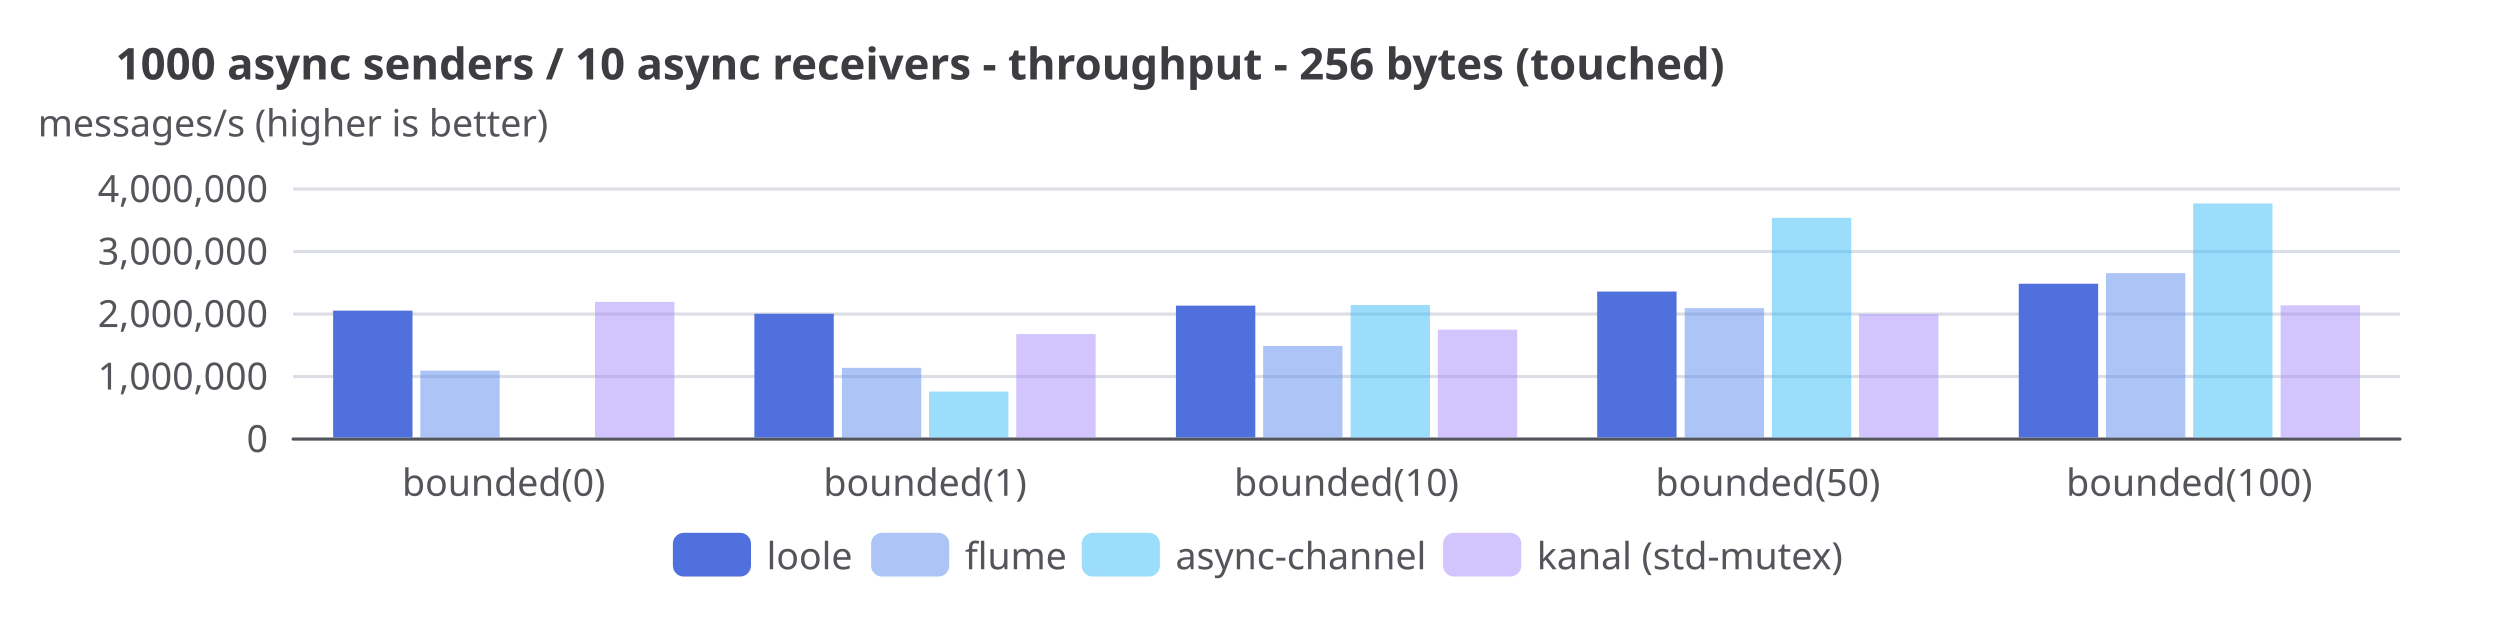
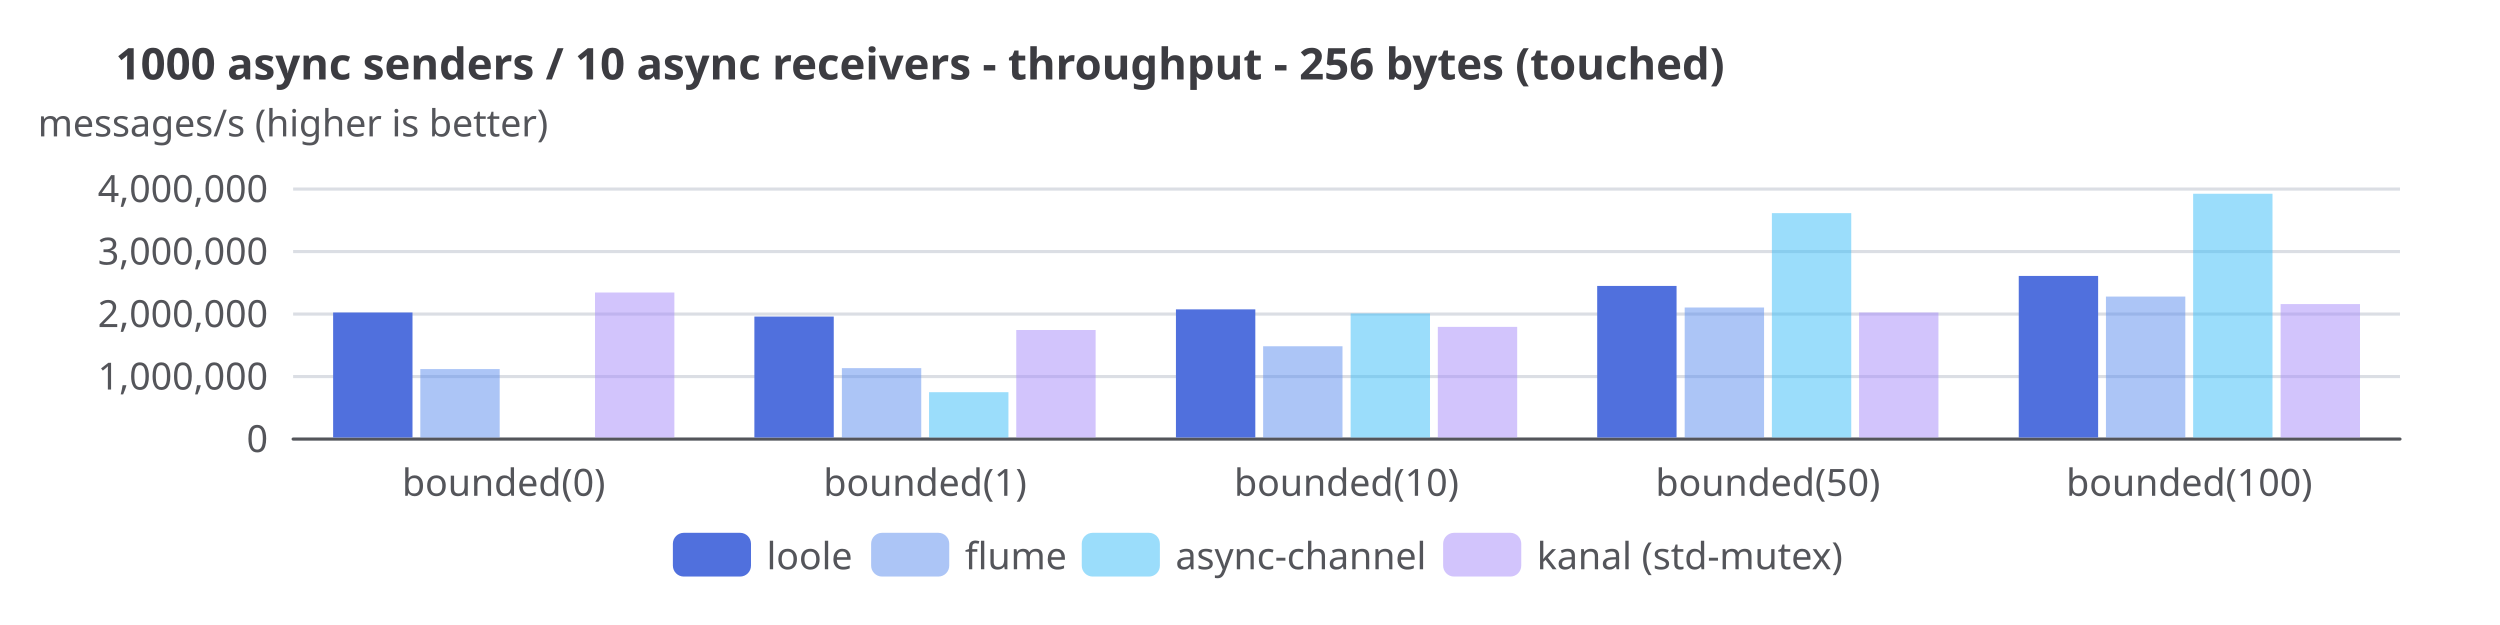
<svg xmlns="http://www.w3.org/2000/svg" width="800" height="200" version="1.1" baseProfile="full" viewBox="0 0 800 200">
  <rect width="800" height="200" x="0" y="0" fill="white" />
  <path d="M93.8 140.5L768 140.5" fill="none" pointer-events="visible" stroke="#dbdee4" class="zr6-cls-44" />
  <path d="M93.8 120.5L768 120.5" fill="none" pointer-events="visible" stroke="#dbdee4" class="zr6-cls-44" />
  <path d="M93.8 100.5L768 100.5" fill="none" pointer-events="visible" stroke="#dbdee4" class="zr6-cls-44" />
  <path d="M93.8 80.5L768 80.5" fill="none" pointer-events="visible" stroke="#dbdee4" class="zr6-cls-44" />
  <path d="M93.8 60.5L768 60.5" fill="none" pointer-events="visible" stroke="#dbdee4" class="zr6-cls-44" />
  <text dominant-baseline="central" text-anchor="middle" style="font-size:12px;font-family:sans-serif;" xml:space="preserve" y="-6" transform="translate(93.76 45)" fill="#54555a">messages/s (higher is better)</text>
  <path d="M93.8 140.5L768 140.5" fill="none" pointer-events="visible" stroke="#54555a" stroke-linecap="round" class="zr6-cls-44" />
  <text dominant-baseline="central" text-anchor="end" style="font-size:12px;font-family:sans-serif;" transform="translate(85.76 140)" fill="#54555a">0</text>
  <text dominant-baseline="central" text-anchor="end" style="font-size:12px;font-family:sans-serif;" transform="translate(85.76 120)" fill="#54555a">1,000,000</text>
  <text dominant-baseline="central" text-anchor="end" style="font-size:12px;font-family:sans-serif;" transform="translate(85.76 100)" fill="#54555a">2,000,000</text>
  <text dominant-baseline="central" text-anchor="end" style="font-size:12px;font-family:sans-serif;" transform="translate(85.76 80)" fill="#54555a">3,000,000</text>
  <text dominant-baseline="central" text-anchor="end" style="font-size:12px;font-family:sans-serif;" transform="translate(85.76 60)" fill="#54555a">4,000,000</text>
  <text dominant-baseline="central" text-anchor="middle" style="font-size:12px;font-family:sans-serif;" y="6" transform="translate(161.184 148)" fill="#54555a">bounded(0)</text>
  <text dominant-baseline="central" text-anchor="middle" style="font-size:12px;font-family:sans-serif;" y="6" transform="translate(296.032 148)" fill="#54555a">bounded(1)</text>
  <text dominant-baseline="central" text-anchor="middle" style="font-size:12px;font-family:sans-serif;" y="6" transform="translate(430.88 148)" fill="#54555a">bounded(10)</text>
  <text dominant-baseline="central" text-anchor="middle" style="font-size:12px;font-family:sans-serif;" y="6" transform="translate(565.728 148)" fill="#54555a">bounded(50)</text>
  <text dominant-baseline="central" text-anchor="middle" style="font-size:12px;font-family:sans-serif;" y="6" transform="translate(700.576 148)" fill="#54555a">bounded(100)</text>
-   <path d="M106.6 140l25.4 0l0 -40.6l-25.4 0Z" fill="#5070dd" ecmeta_series_index="0" ecmeta_data_index="0" ecmeta_ssr_type="chart" class="zr6-cls-45" />
-   <path d="M241.4 140l25.4 0l0 -39.6l-25.4 0Z" fill="#5070dd" ecmeta_series_index="0" ecmeta_data_index="1" ecmeta_ssr_type="chart" class="zr6-cls-45" />
-   <path d="M376.3 140l25.4 0l0 -42.2l-25.4 0Z" fill="#5070dd" ecmeta_series_index="0" ecmeta_data_index="2" ecmeta_ssr_type="chart" class="zr6-cls-45" />
-   <path d="M511.1 140l25.4 0l0 -46.7l-25.4 0Z" fill="#5070dd" ecmeta_series_index="0" ecmeta_data_index="3" ecmeta_ssr_type="chart" class="zr6-cls-45" />
-   <path d="M646 140l25.4 0l0 -49.2l-25.4 0Z" fill="#5070dd" ecmeta_series_index="0" ecmeta_data_index="4" ecmeta_ssr_type="chart" class="zr6-cls-45" />
-   <path d="M134.5 140l25.4 0l0 -21.4l-25.4 0Z" fill="rgb(91,141,239)" fill-opacity="0.5" ecmeta_series_index="1" ecmeta_data_index="0" ecmeta_ssr_type="chart" class="zr6-cls-46" />
-   <path d="M269.4 140l25.4 0l0 -22.3l-25.4 0Z" fill="rgb(91,141,239)" fill-opacity="0.5" ecmeta_series_index="1" ecmeta_data_index="1" ecmeta_ssr_type="chart" class="zr6-cls-46" />
-   <path d="M404.2 140l25.4 0l0 -29.3l-25.4 0Z" fill="rgb(91,141,239)" fill-opacity="0.5" ecmeta_series_index="1" ecmeta_data_index="2" ecmeta_ssr_type="chart" class="zr6-cls-46" />
-   <path d="M539.1 140l25.4 0l0 -41.4l-25.4 0Z" fill="rgb(91,141,239)" fill-opacity="0.5" ecmeta_series_index="1" ecmeta_data_index="3" ecmeta_ssr_type="chart" class="zr6-cls-46" />
-   <path d="M673.9 140l25.4 0l0 -52.6l-25.4 0Z" fill="rgb(91,141,239)" fill-opacity="0.5" ecmeta_series_index="1" ecmeta_data_index="4" ecmeta_ssr_type="chart" class="zr6-cls-46" />
-   <path d="M297.3 140l25.4 0l0 -14.7l-25.4 0Z" fill="rgb(56,189,248)" fill-opacity="0.5" ecmeta_series_index="2" ecmeta_data_index="1" ecmeta_ssr_type="chart" class="zr6-cls-47" />
-   <path d="M432.2 140l25.4 0l0 -42.4l-25.4 0Z" fill="rgb(56,189,248)" fill-opacity="0.5" ecmeta_series_index="2" ecmeta_data_index="2" ecmeta_ssr_type="chart" class="zr6-cls-47" />
-   <path d="M567 140l25.4 0l0 -70.3l-25.4 0Z" fill="rgb(56,189,248)" fill-opacity="0.5" ecmeta_series_index="2" ecmeta_data_index="3" ecmeta_ssr_type="chart" class="zr6-cls-47" />
-   <path d="M701.8 140l25.4 0l0 -74.9l-25.4 0Z" fill="rgb(56,189,248)" fill-opacity="0.5" ecmeta_series_index="2" ecmeta_data_index="4" ecmeta_ssr_type="chart" class="zr6-cls-47" />
-   <path d="M190.4 140l25.4 0l0 -43.4l-25.4 0Z" fill="rgb(167,139,250)" fill-opacity="0.5" ecmeta_series_index="3" ecmeta_data_index="0" ecmeta_ssr_type="chart" class="zr6-cls-48" />
-   <path d="M325.2 140l25.4 0l0 -33.1l-25.4 0Z" fill="rgb(167,139,250)" fill-opacity="0.5" ecmeta_series_index="3" ecmeta_data_index="1" ecmeta_ssr_type="chart" class="zr6-cls-48" />
-   <path d="M460.1 140l25.4 0l0 -34.5l-25.4 0Z" fill="rgb(167,139,250)" fill-opacity="0.5" ecmeta_series_index="3" ecmeta_data_index="2" ecmeta_ssr_type="chart" class="zr6-cls-48" />
-   <path d="M594.9 140l25.4 0l0 -39.5l-25.4 0Z" fill="rgb(167,139,250)" fill-opacity="0.5" ecmeta_series_index="3" ecmeta_data_index="3" ecmeta_ssr_type="chart" class="zr6-cls-48" />
-   <path d="M729.8 140l25.4 0l0 -42.3l-25.4 0Z" fill="rgb(167,139,250)" fill-opacity="0.5" ecmeta_series_index="3" ecmeta_data_index="4" ecmeta_ssr_type="chart" class="zr6-cls-48" />
+   <path d="M106.6 140l25.4 0l0 -40l-25.4 0Z" fill="#5070dd" ecmeta_series_index="0" ecmeta_data_index="0" ecmeta_ssr_type="chart" class="zr6-cls-45" />
+   <path d="M241.4 140l25.4 0l0 -38.7l-25.4 0Z" fill="#5070dd" ecmeta_series_index="0" ecmeta_data_index="1" ecmeta_ssr_type="chart" class="zr6-cls-45" />
+   <path d="M376.3 140l25.4 0l0 -41l-25.4 0Z" fill="#5070dd" ecmeta_series_index="0" ecmeta_data_index="2" ecmeta_ssr_type="chart" class="zr6-cls-45" />
+   <path d="M511.1 140l25.4 0l0 -48.5l-25.4 0Z" fill="#5070dd" ecmeta_series_index="0" ecmeta_data_index="3" ecmeta_ssr_type="chart" class="zr6-cls-45" />
+   <path d="M646 140l25.4 0l0 -51.7l-25.4 0Z" fill="#5070dd" ecmeta_series_index="0" ecmeta_data_index="4" ecmeta_ssr_type="chart" class="zr6-cls-45" />
+   <path d="M134.5 140l25.4 0l0 -21.9l-25.4 0Z" fill="rgb(91,141,239)" fill-opacity="0.5" ecmeta_series_index="1" ecmeta_data_index="0" ecmeta_ssr_type="chart" class="zr6-cls-46" />
+   <path d="M269.4 140l25.4 0l0 -22.2l-25.4 0Z" fill="rgb(91,141,239)" fill-opacity="0.5" ecmeta_series_index="1" ecmeta_data_index="1" ecmeta_ssr_type="chart" class="zr6-cls-46" />
+   <path d="M404.2 140l25.4 0l0 -29.2l-25.4 0Z" fill="rgb(91,141,239)" fill-opacity="0.5" ecmeta_series_index="1" ecmeta_data_index="2" ecmeta_ssr_type="chart" class="zr6-cls-46" />
+   <path d="M539.1 140l25.4 0l0 -41.6l-25.4 0Z" fill="rgb(91,141,239)" fill-opacity="0.5" ecmeta_series_index="1" ecmeta_data_index="3" ecmeta_ssr_type="chart" class="zr6-cls-46" />
+   <path d="M673.9 140l25.4 0l0 -45.1l-25.4 0Z" fill="rgb(91,141,239)" fill-opacity="0.5" ecmeta_series_index="1" ecmeta_data_index="4" ecmeta_ssr_type="chart" class="zr6-cls-46" />
+   <path d="M297.3 140l25.4 0l0 -14.5l-25.4 0Z" fill="rgb(56,189,248)" fill-opacity="0.5" ecmeta_series_index="2" ecmeta_data_index="1" ecmeta_ssr_type="chart" class="zr6-cls-47" />
+   <path d="M432.2 140l25.4 0l0 -39.7l-25.4 0Z" fill="rgb(56,189,248)" fill-opacity="0.5" ecmeta_series_index="2" ecmeta_data_index="2" ecmeta_ssr_type="chart" class="zr6-cls-47" />
+   <path d="M567 140l25.4 0l0 -71.8l-25.4 0Z" fill="rgb(56,189,248)" fill-opacity="0.5" ecmeta_series_index="2" ecmeta_data_index="3" ecmeta_ssr_type="chart" class="zr6-cls-47" />
+   <path d="M701.8 140l25.4 0l0 -78l-25.4 0Z" fill="rgb(56,189,248)" fill-opacity="0.5" ecmeta_series_index="2" ecmeta_data_index="4" ecmeta_ssr_type="chart" class="zr6-cls-47" />
+   <path d="M190.4 140l25.4 0l0 -46.4l-25.4 0Z" fill="rgb(167,139,250)" fill-opacity="0.5" ecmeta_series_index="3" ecmeta_data_index="0" ecmeta_ssr_type="chart" class="zr6-cls-48" />
+   <path d="M325.2 140l25.4 0l0 -34.4l-25.4 0Z" fill="rgb(167,139,250)" fill-opacity="0.5" ecmeta_series_index="3" ecmeta_data_index="1" ecmeta_ssr_type="chart" class="zr6-cls-48" />
+   <path d="M460.1 140l25.4 0l0 -35.4l-25.4 0Z" fill="rgb(167,139,250)" fill-opacity="0.5" ecmeta_series_index="3" ecmeta_data_index="2" ecmeta_ssr_type="chart" class="zr6-cls-48" />
+   <path d="M594.9 140l25.4 0l0 -40l-25.4 0Z" fill="rgb(167,139,250)" fill-opacity="0.5" ecmeta_series_index="3" ecmeta_data_index="3" ecmeta_ssr_type="chart" class="zr6-cls-48" />
+   <path d="M729.8 140l25.4 0l0 -42.7l-25.4 0Z" fill="rgb(167,139,250)" fill-opacity="0.5" ecmeta_series_index="3" ecmeta_data_index="4" ecmeta_ssr_type="chart" class="zr6-cls-48" />
  <path d="M-5 -5.5l379.4 0l0 25l-379.4 0Z" transform="translate(215.32 170.5)" fill="rgb(0,0,0)" fill-opacity="0" stroke="#b7b9be" stroke-width="0" class="zr6-cls-44" />
  <path d="M3.5 0L21.5 0A3.5 3.5 0 0 1 25 3.5L25 10.5A3.5 3.5 0 0 1 21.5 14L3.5 14A3.5 3.5 0 0 1 0 10.5L0 3.5A3.5 3.5 0 0 1 3.5 0Z" transform="translate(215.32 170.5)" fill="#5070dd" ecmeta_series_index="0" ecmeta_data_index="0" ecmeta_ssr_type="legend" ecmeta_silent="true" class="zr6-cls-44" />
  <text dominant-baseline="central" text-anchor="start" style="font-size:12px;font-family:sans-serif;" x="30" y="7" transform="translate(215.32 170.5)" fill="#54555a">loole</text>
  <path d="M0 0l55.4 0l0 14l-55.4 0Z" transform="translate(215.32 170.5)" fill="none" pointer-events="visible" ecmeta_series_index="0" ecmeta_data_index="0" ecmeta_ssr_type="legend" class="zr6-cls-49" />
  <path d="M3.5 0L21.5 0A3.5 3.5 0 0 1 25 3.5L25 10.5A3.5 3.5 0 0 1 21.5 14L3.5 14A3.5 3.5 0 0 1 0 10.5L0 3.5A3.5 3.5 0 0 1 3.5 0Z" transform="translate(278.76 170.5)" fill="rgb(91,141,239)" fill-opacity="0.5" ecmeta_series_index="1" ecmeta_data_index="1" ecmeta_ssr_type="legend" ecmeta_silent="true" class="zr6-cls-44" />
  <text dominant-baseline="central" text-anchor="start" style="font-size:12px;font-family:sans-serif;" x="30" y="7" transform="translate(278.76 170.5)" fill="#54555a">flume</text>
  <path d="M0 0l59.4 0l0 14l-59.4 0Z" transform="translate(278.76 170.5)" fill="none" pointer-events="visible" ecmeta_series_index="1" ecmeta_data_index="1" ecmeta_ssr_type="legend" class="zr6-cls-49" />
  <path d="M3.5 0L21.5 0A3.5 3.5 0 0 1 25 3.5L25 10.5A3.5 3.5 0 0 1 21.5 14L3.5 14A3.5 3.5 0 0 1 0 10.5L0 3.5A3.5 3.5 0 0 1 3.5 0Z" transform="translate(346.16 170.5)" fill="rgb(56,189,248)" fill-opacity="0.5" ecmeta_series_index="2" ecmeta_data_index="2" ecmeta_ssr_type="legend" ecmeta_silent="true" class="zr6-cls-44" />
  <text dominant-baseline="central" text-anchor="start" style="font-size:12px;font-family:sans-serif;" x="30" y="7" transform="translate(346.16 170.5)" fill="#54555a">async-channel</text>
  <path d="M0 0l107.6 0l0 14l-107.6 0Z" transform="translate(346.16 170.5)" fill="none" pointer-events="visible" ecmeta_series_index="2" ecmeta_data_index="2" ecmeta_ssr_type="legend" class="zr6-cls-49" />
  <path d="M3.5 0L21.5 0A3.5 3.5 0 0 1 25 3.5L25 10.5A3.5 3.5 0 0 1 21.5 14L3.5 14A3.5 3.5 0 0 1 0 10.5L0 3.5A3.5 3.5 0 0 1 3.5 0Z" transform="translate(461.8 170.5)" fill="rgb(167,139,250)" fill-opacity="0.5" ecmeta_series_index="3" ecmeta_data_index="3" ecmeta_ssr_type="legend" ecmeta_silent="true" class="zr6-cls-44" />
  <text dominant-baseline="central" text-anchor="start" style="font-size:12px;font-family:sans-serif;" xml:space="preserve" x="30" y="7" transform="translate(461.8 170.5)" fill="#54555a">kanal (std-mutex)</text>
  <path d="M0 0l122.9 0l0 14l-122.9 0Z" transform="translate(461.8 170.5)" fill="none" pointer-events="visible" ecmeta_series_index="3" ecmeta_data_index="3" ecmeta_ssr_type="legend" class="zr6-cls-49" />
  <path d="M-5 -5l481.2 0l0 24l-481.2 0Z" transform="translate(37 13)" fill="rgb(0,0,0)" fill-opacity="0" stroke="#3c3c41" stroke-width="0" class="zr6-cls-44" />
  <text dominant-baseline="central" text-anchor="start" style="font-size:14px;font-family:sans-serif;font-weight:bold;" xml:space="preserve" y="7" transform="translate(37 13)" fill="#3c3c41">1000 async senders / 10 async receivers - throughput - 256 bytes (touched)</text>
  <style>
.zr6-cls-44:hover {
pointer-events:none;
}
.zr6-cls-45:hover {
cursor:pointer;
fill:rgba(88,123,243,1);
}
.zr6-cls-46:hover {
cursor:pointer;
fill:rgba(100,155,255,0.5);
}
.zr6-cls-47:hover {
cursor:pointer;
fill:rgba(61,207,255,0.5);
}
.zr6-cls-48:hover {
cursor:pointer;
fill:rgba(183,152,255,0.5);
}
.zr6-cls-49:hover {
cursor:pointer;
fill:rgba(0,0,0,0);
}



</style>
</svg>
